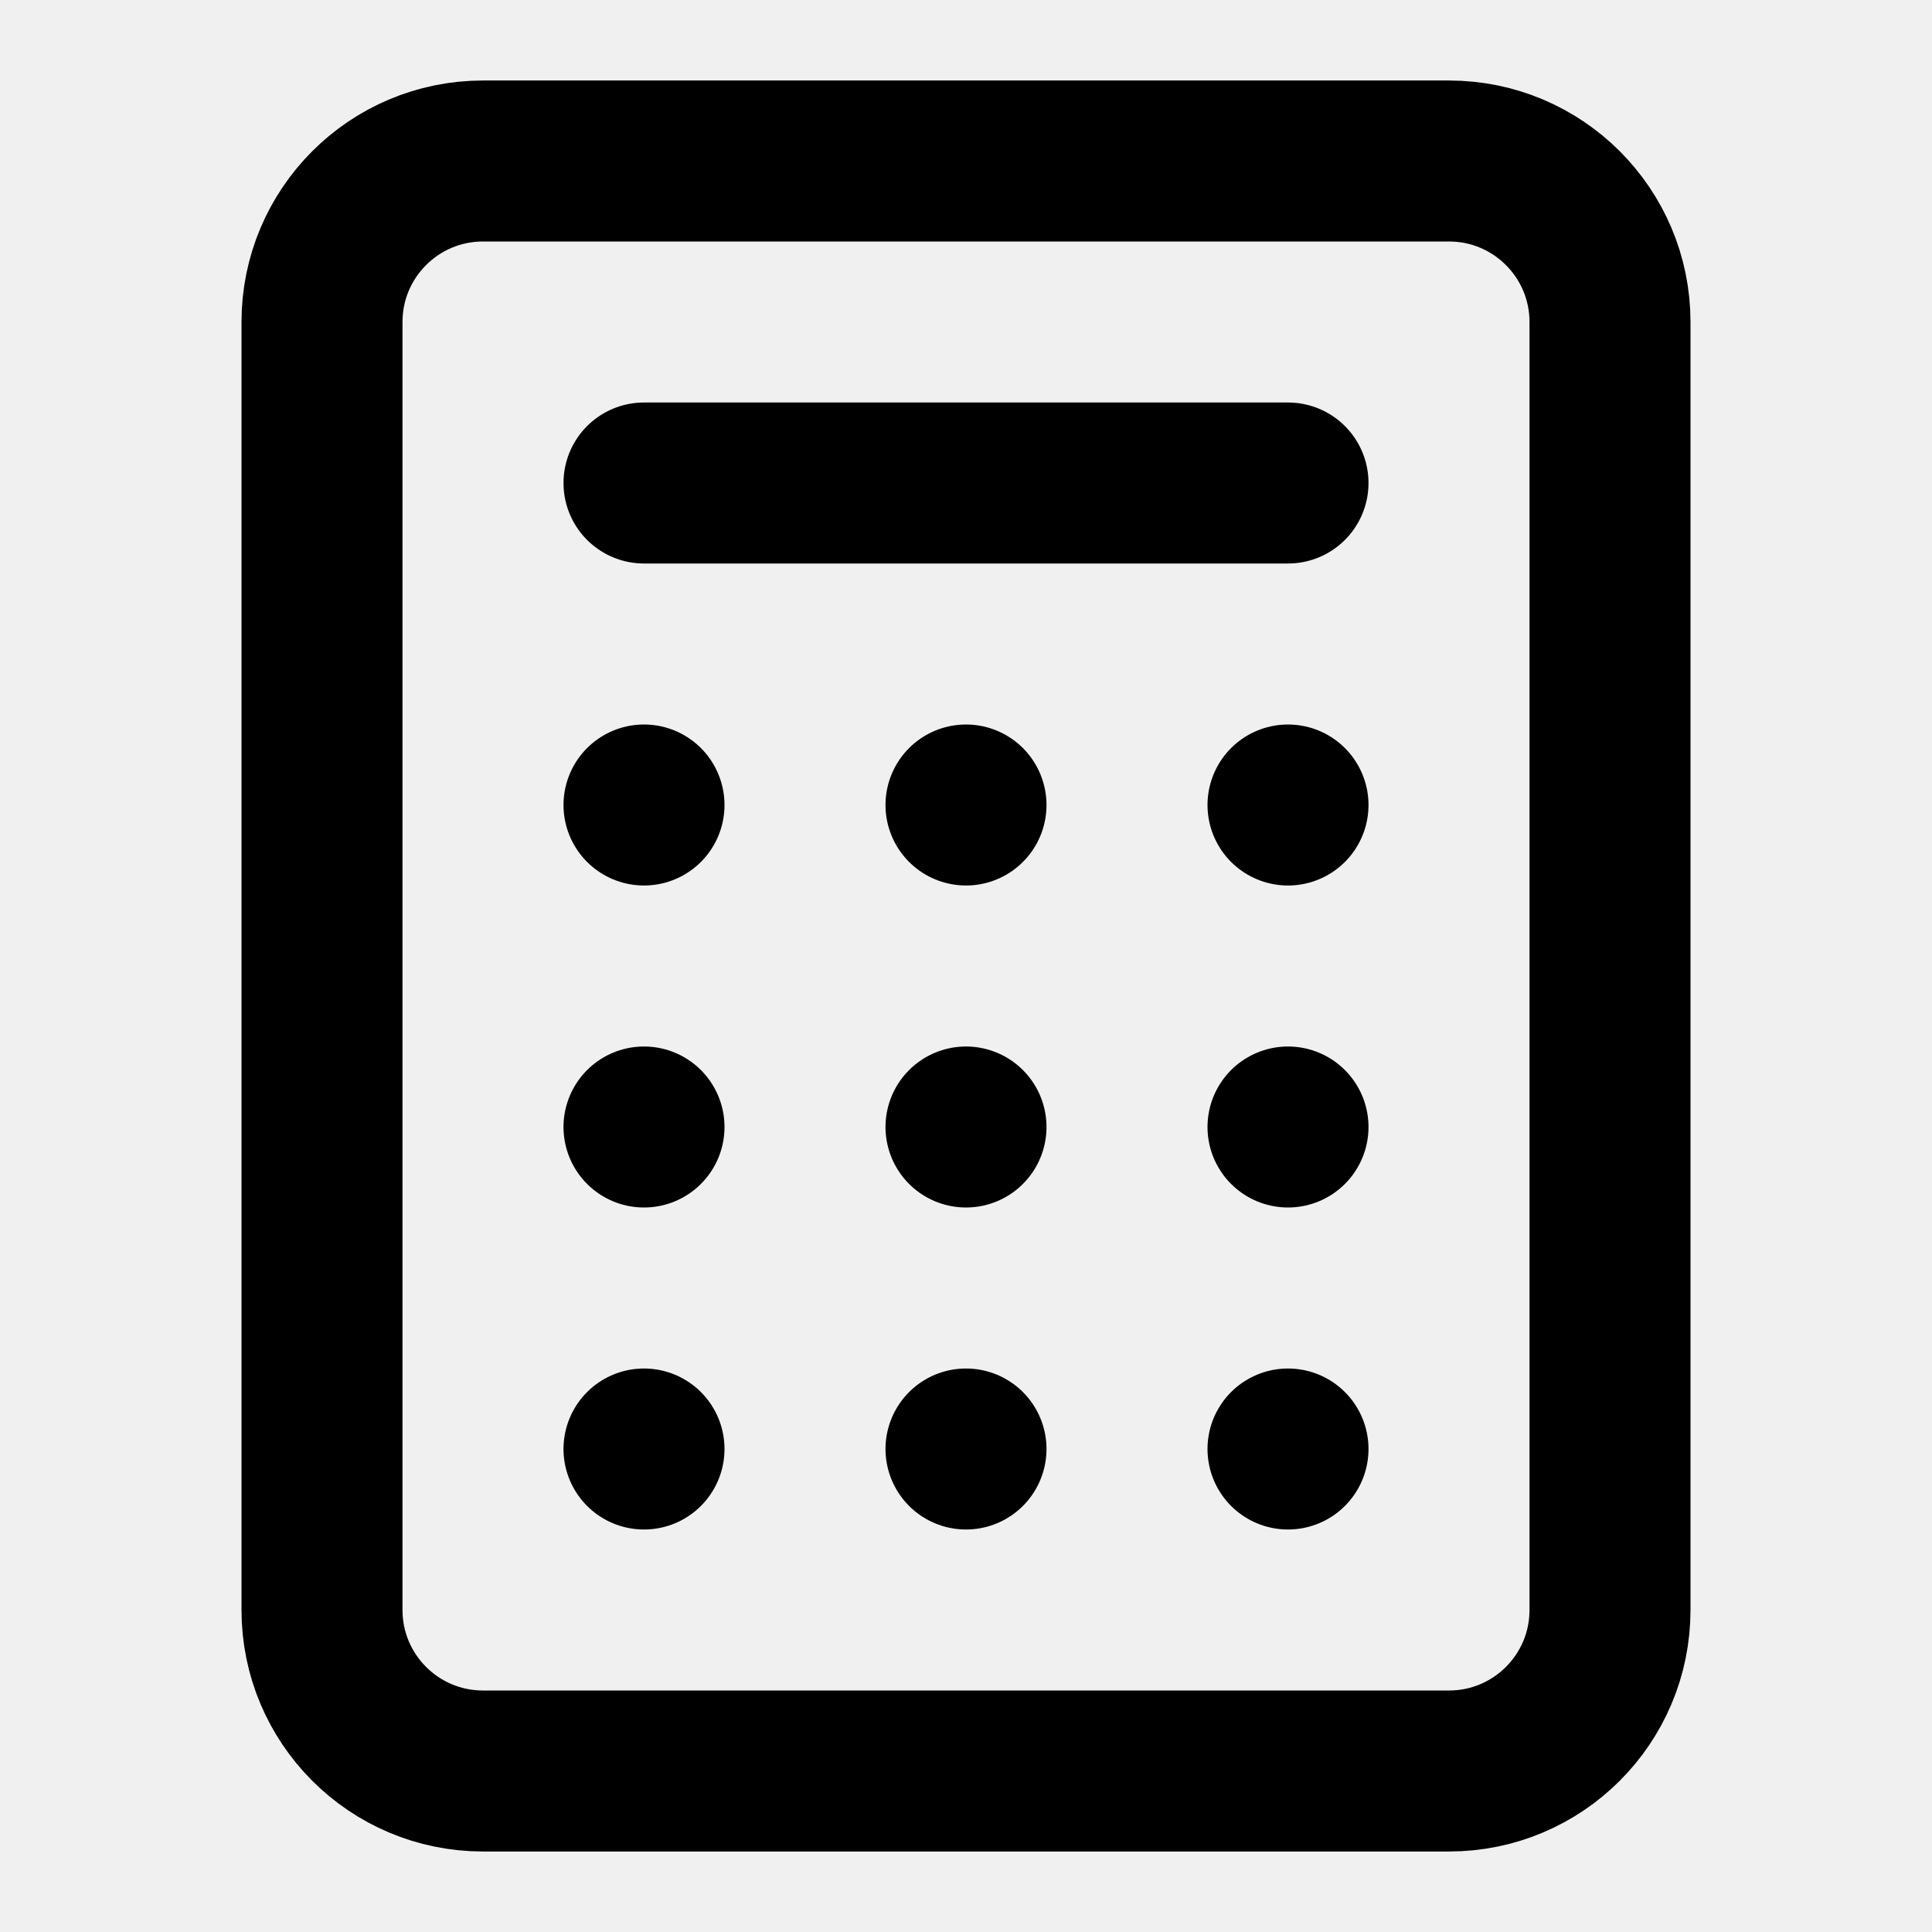
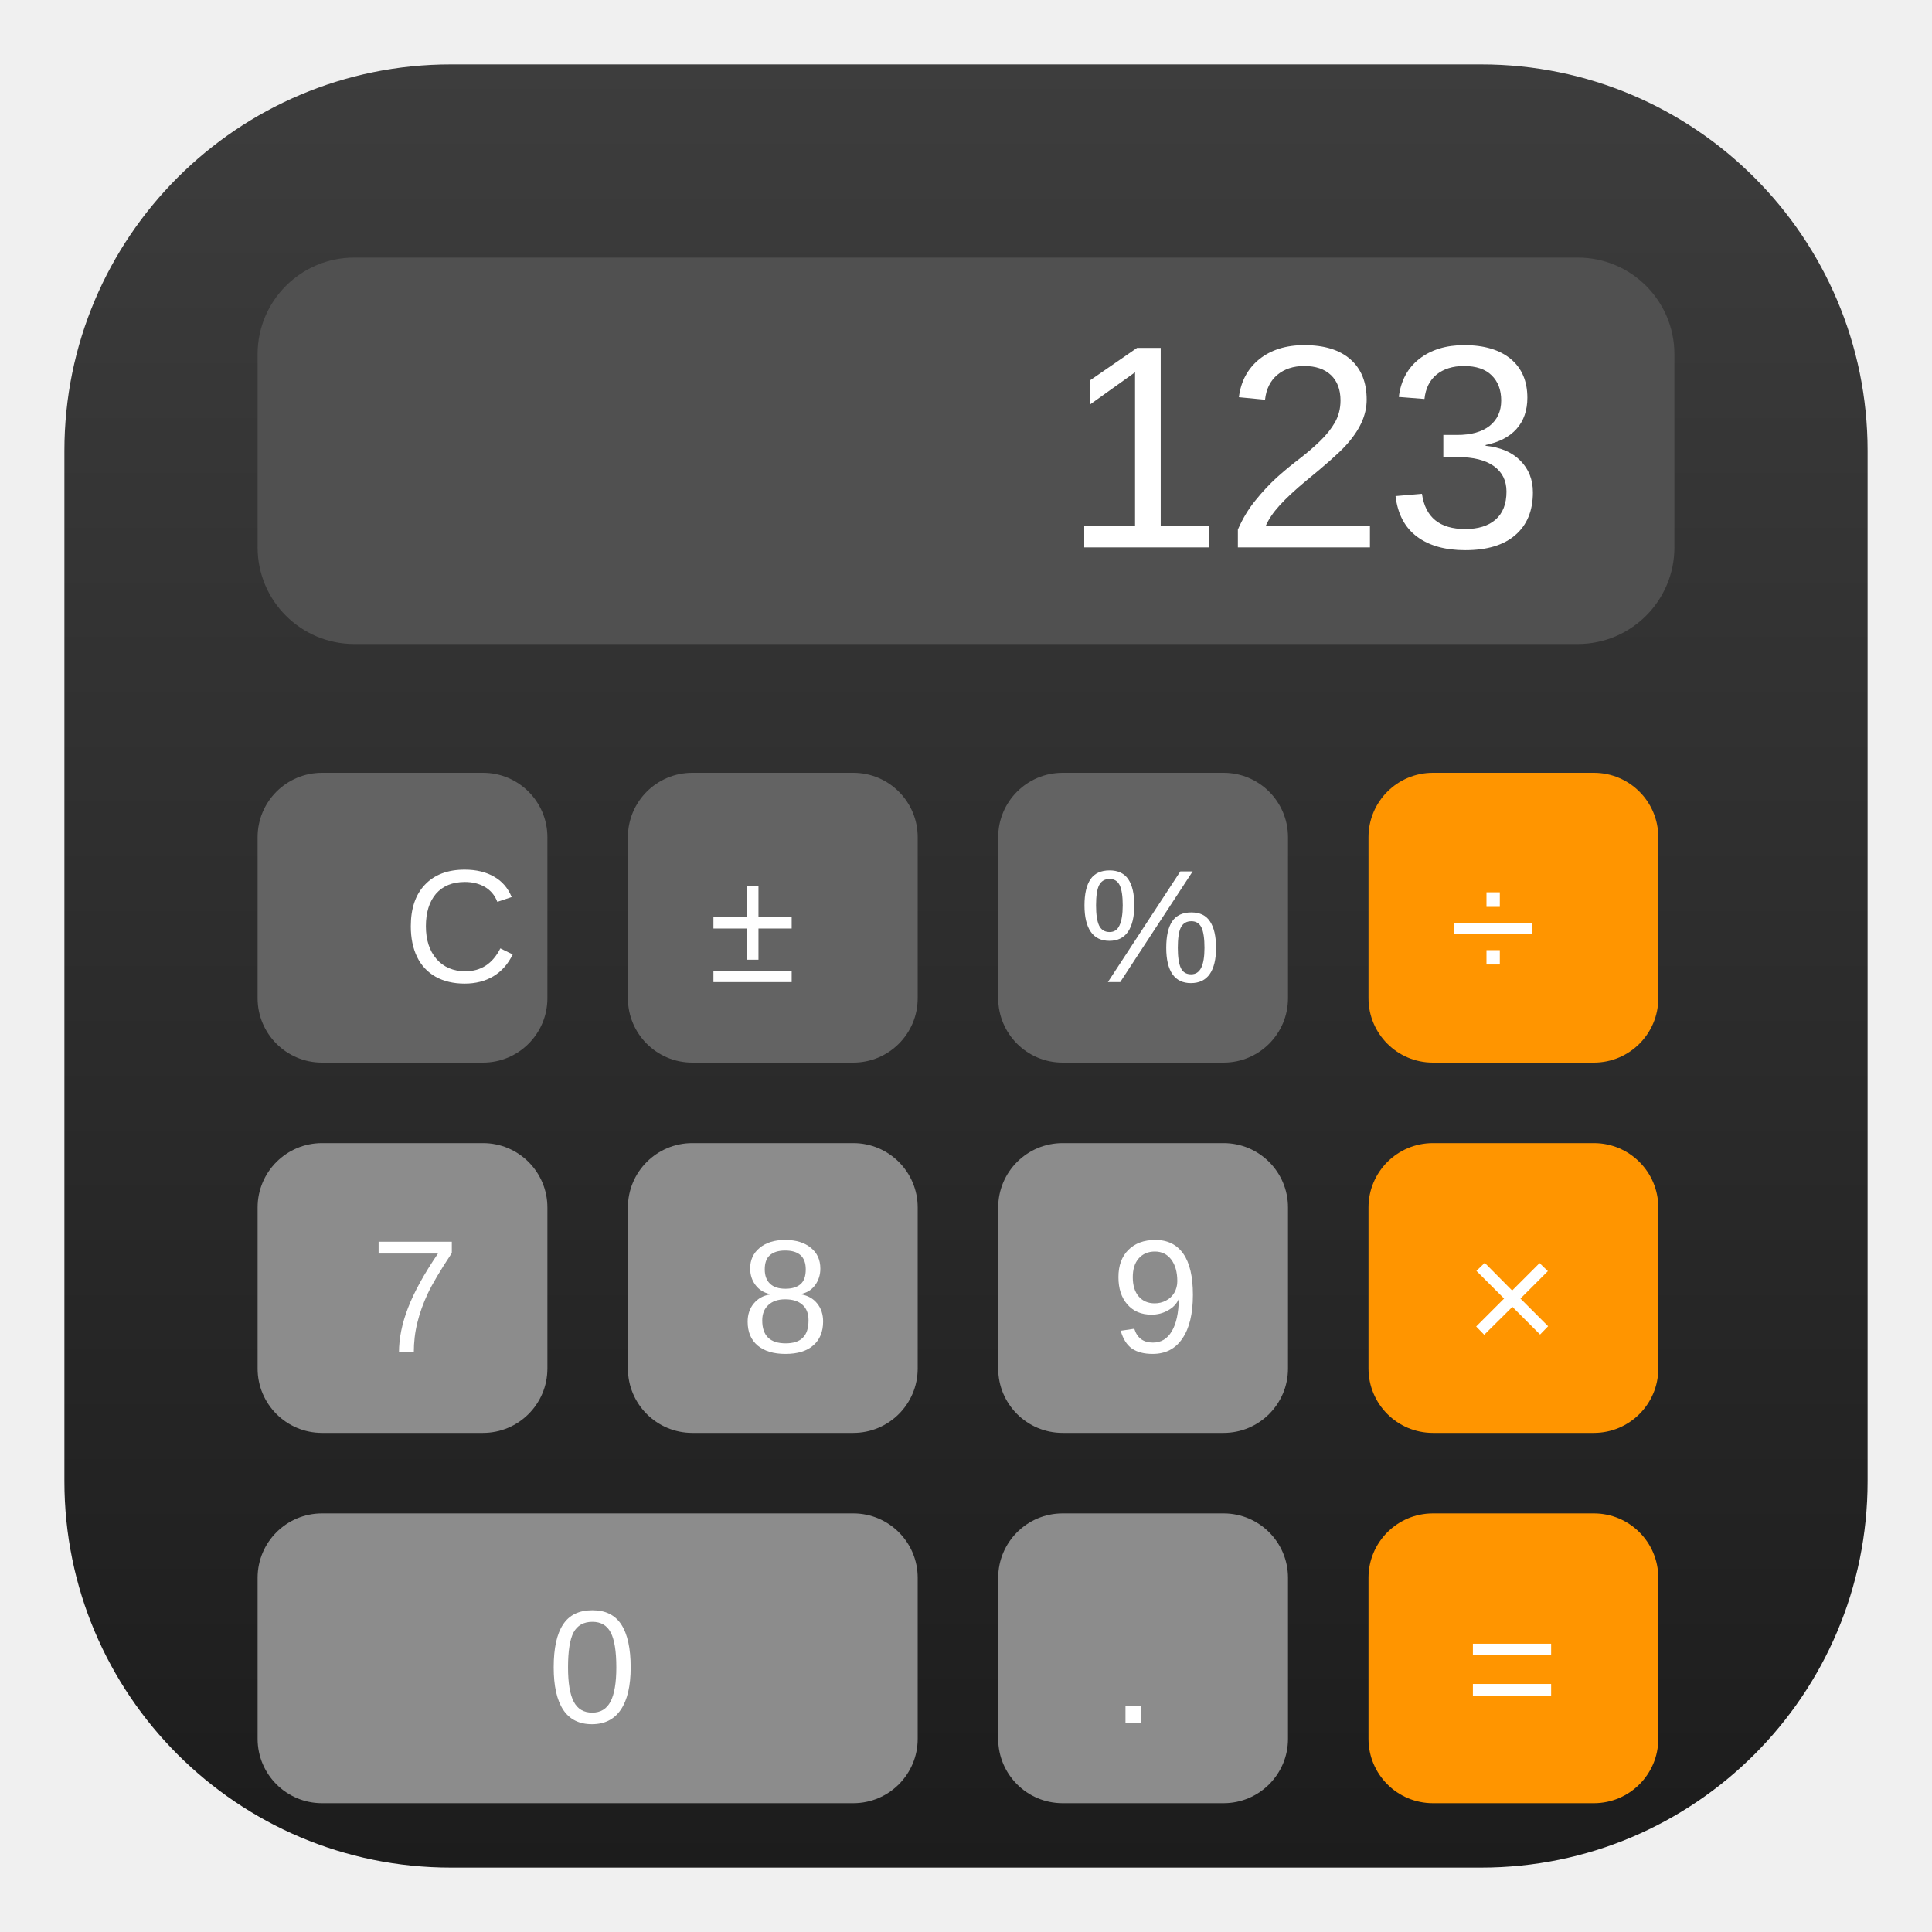
- <svg xmlns="http://www.w3.org/2000/svg" viewBox="0 0 24 24" fill="none" stroke="currentColor" stroke-width="2" stroke-linecap="round" stroke-linejoin="round">
-   <rect x="4" y="2" width="16" height="20" rx="2" />
-   <line x1="8" x2="16" y1="6" y2="6" />
-   <line x1="8" x2="8" y1="10" y2="10" />
-   <line x1="12" x2="12" y1="10" y2="10" />
-   <line x1="16" x2="16" y1="10" y2="10" />
-   <line x1="8" x2="8" y1="14" y2="14" />
-   <line x1="12" x2="12" y1="14" y2="14" />
-   <line x1="16" x2="16" y1="14" y2="14" />
-   <line x1="8" x2="8" y1="18" y2="18" />
-   <line x1="12" x2="12" y1="18" y2="18" />
-   <line x1="16" x2="16" y1="18" y2="18" />
+ <svg xmlns="http://www.w3.org/2000/svg" viewBox="0 0 120 120">
+   <defs>
+     <linearGradient id="calcBg" x1="0%" y1="0%" x2="0%" y2="100%">
+       <stop offset="0%" style="stop-color:#3d3d3d" />
+       <stop offset="100%" style="stop-color:#1c1c1c" />
+     </linearGradient>
+   </defs>
+   <rect x="4" y="4" width="112" height="112" rx="24" fill="url(#calcBg)" />
+   <rect x="16" y="16" width="88" height="24" rx="6" fill="#505050" />
+   <text x="96" y="34" font-family="SF Pro Display, -apple-system, Arial, sans-serif" font-size="18" fill="#fff" text-anchor="end">123</text>
+   <rect x="16" y="48" width="18" height="18" rx="4" fill="#636363" />
+   <rect x="39" y="48" width="18" height="18" rx="4" fill="#636363" />
+   <rect x="62" y="48" width="18" height="18" rx="4" fill="#636363" />
+   <rect x="85" y="48" width="18" height="18" rx="4" fill="#ff9500" />
+   <rect x="16" y="71" width="18" height="18" rx="4" fill="#8c8c8c" />
+   <rect x="39" y="71" width="18" height="18" rx="4" fill="#8c8c8c" />
+   <rect x="62" y="71" width="18" height="18" rx="4" fill="#8c8c8c" />
+   <rect x="85" y="71" width="18" height="18" rx="4" fill="#ff9500" />
+   <rect x="16" y="94" width="41" height="18" rx="4" fill="#8c8c8c" />
+   <rect x="62" y="94" width="18" height="18" rx="4" fill="#8c8c8c" />
+   <rect x="85" y="94" width="18" height="18" rx="4" fill="#ff9500" />
+   <text x="25" y="61" font-family="SF Pro Display, Arial" font-size="10" fill="#fff">C</text>
+   <text x="44" y="61" font-family="SF Pro Display, Arial" font-size="10" fill="#fff">±</text>
+   <text x="67" y="61" font-family="SF Pro Display, Arial" font-size="10" fill="#fff">%</text>
+   <text x="90" y="61" font-family="SF Pro Display, Arial" font-size="10" fill="#fff">÷</text>
+   <text x="23" y="84" font-family="SF Pro Display, Arial" font-size="10" fill="#fff">7</text>
+   <text x="46" y="84" font-family="SF Pro Display, Arial" font-size="10" fill="#fff">8</text>
+   <text x="69" y="84" font-family="SF Pro Display, Arial" font-size="10" fill="#fff">9</text>
+   <text x="91" y="84" font-family="SF Pro Display, Arial" font-size="10" fill="#fff">×</text>
+   <text x="34" y="107" font-family="SF Pro Display, Arial" font-size="10" fill="#fff">0</text>
+   <text x="69" y="107" font-family="SF Pro Display, Arial" font-size="10" fill="#fff">.</text>
+   <text x="91" y="107" font-family="SF Pro Display, Arial" font-size="10" fill="#fff">=</text>
</svg>
